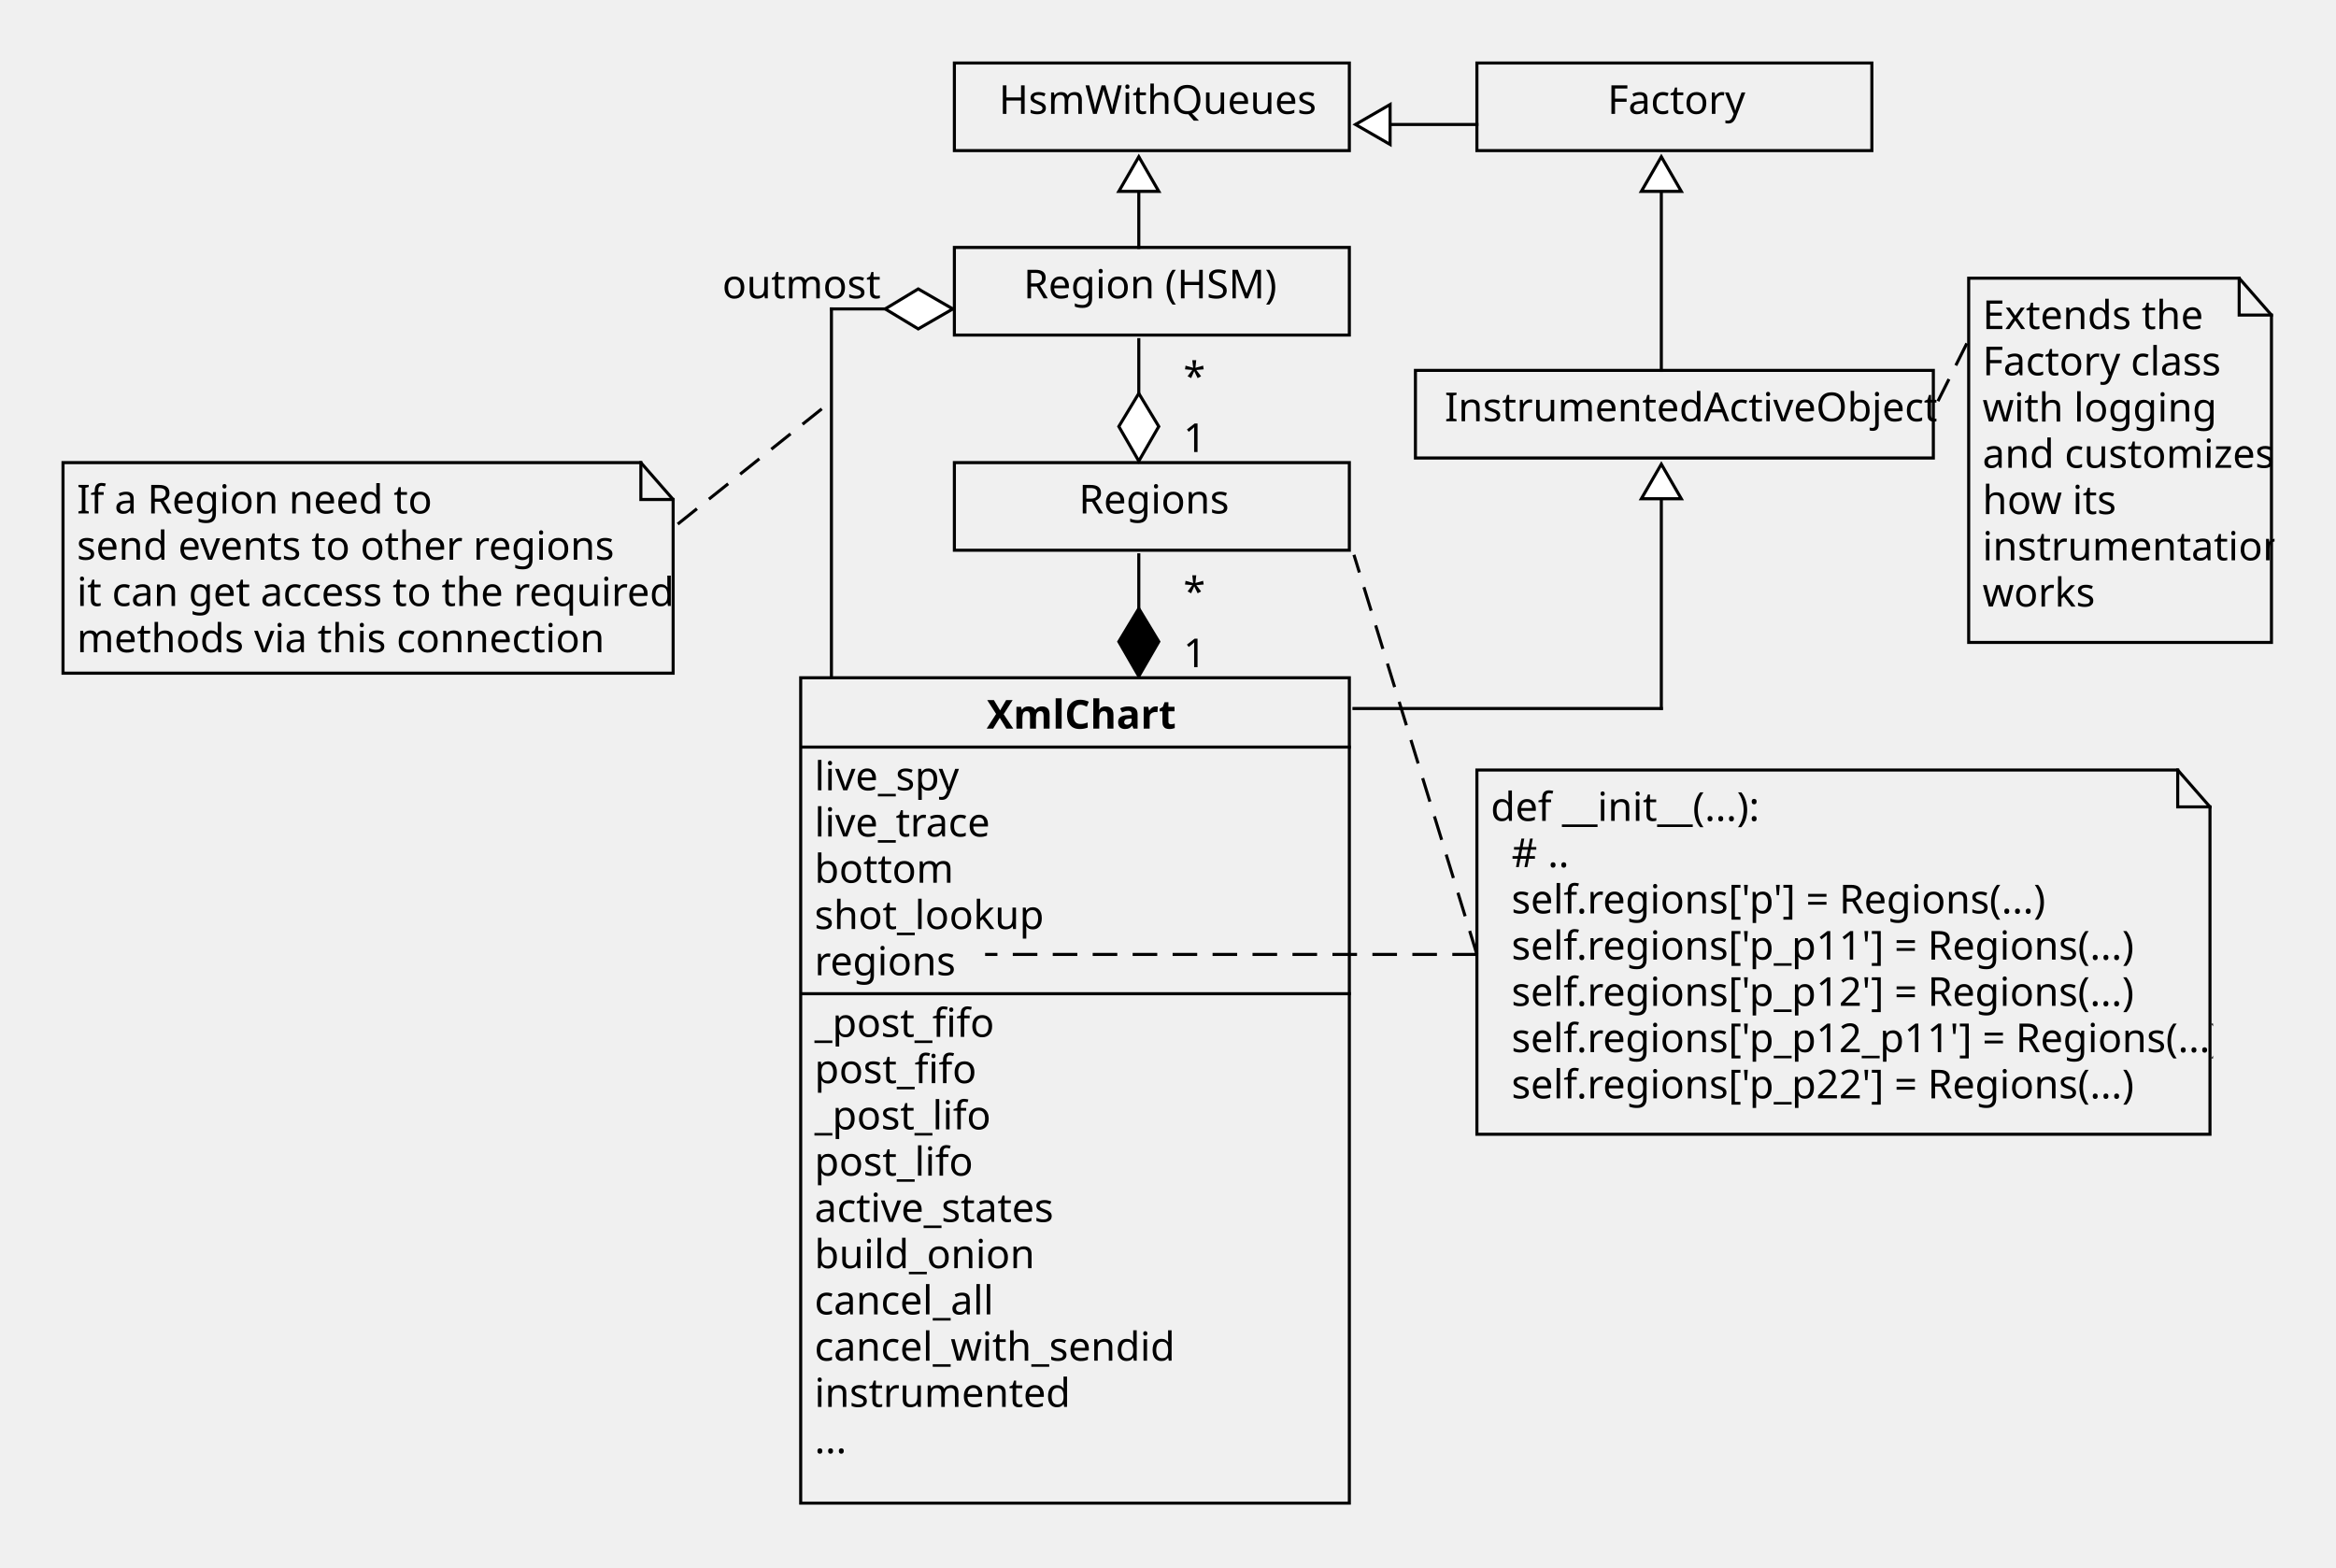
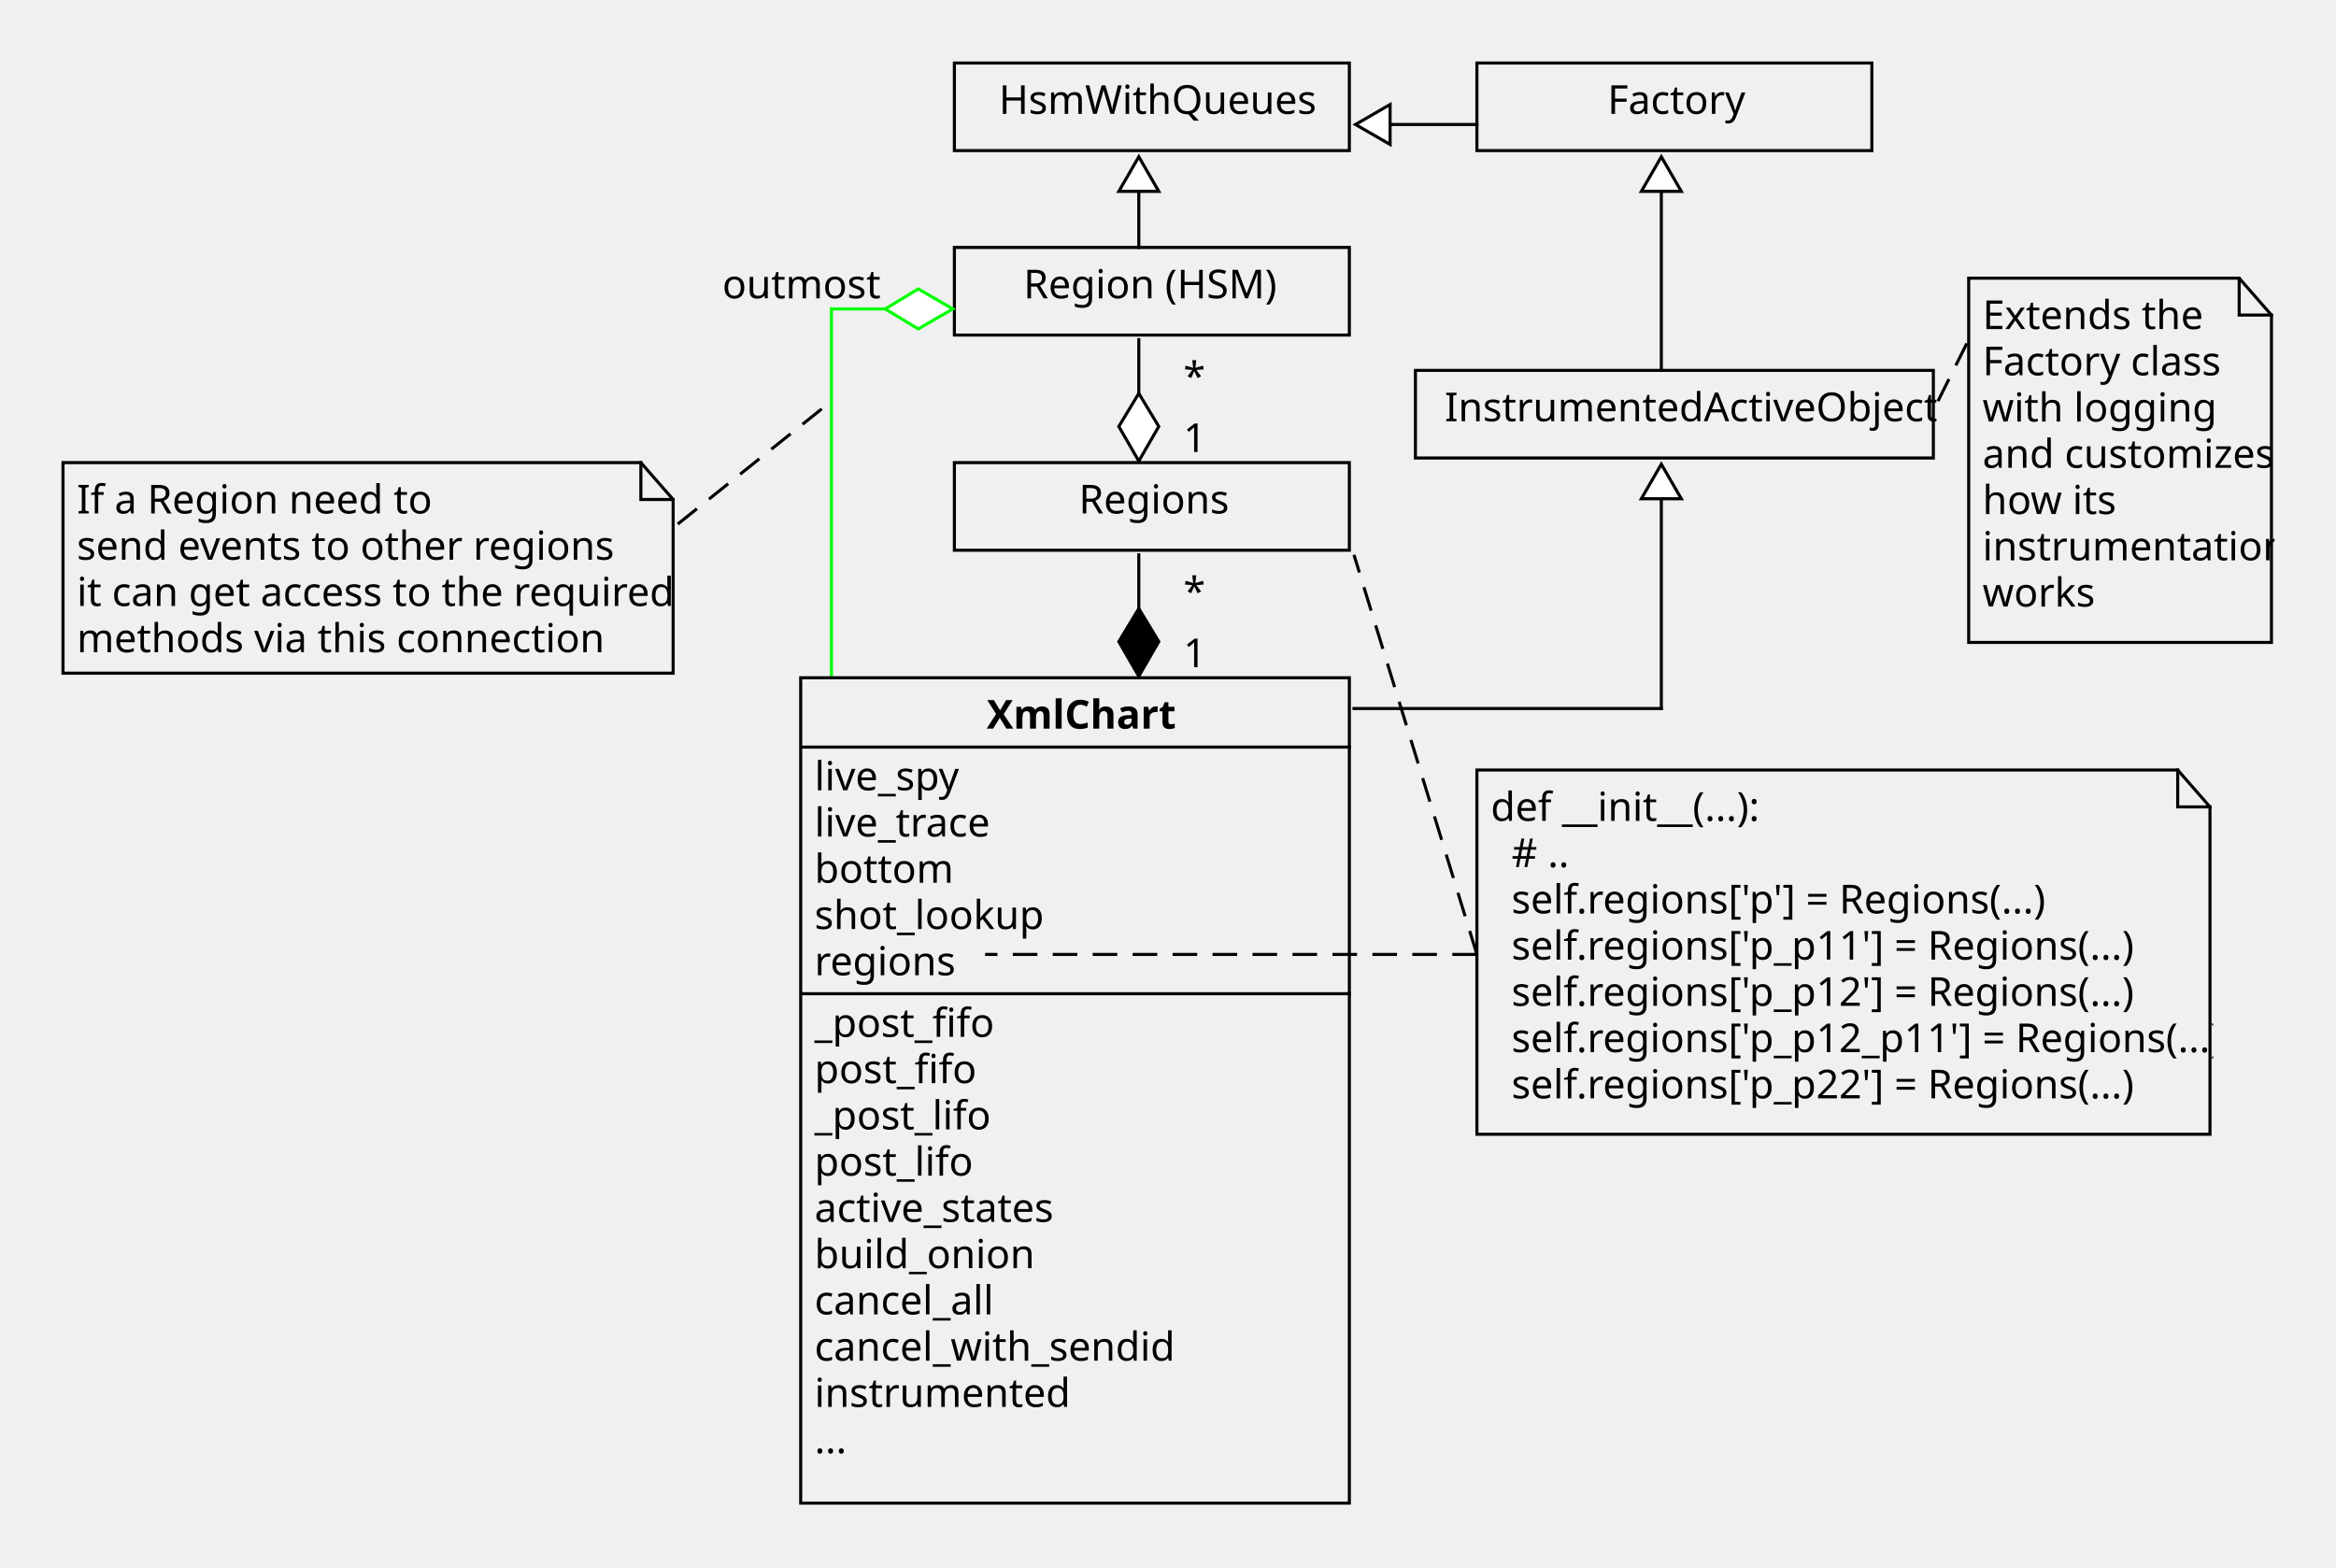
- <svg xmlns="http://www.w3.org/2000/svg" fill-opacity="1" color-rendering="auto" color-interpolation="auto" text-rendering="auto" stroke="black" stroke-linecap="square" width="760" stroke-miterlimit="10" shape-rendering="auto" stroke-opacity="1" fill="black" stroke-dasharray="none" font-weight="normal" stroke-width="1" viewBox="180 100 760 510" height="510" font-family="'Dialog'" font-style="normal" stroke-linejoin="miter" font-size="12px" stroke-dashoffset="0" image-rendering="auto">
+ <svg xmlns="http://www.w3.org/2000/svg" fill-opacity="1" color-rendering="auto" color-interpolation="auto" text-rendering="auto" stroke="black" stroke-linecap="square" width="760" stroke-miterlimit="10" shape-rendering="auto" stroke-opacity="1" fill="black" stroke-dasharray="none" font-weight="normal" stroke-width="1" viewBox="190 100 760 510" height="510" font-family="'Dialog'" font-style="normal" stroke-linejoin="miter" font-size="12px" stroke-dashoffset="0" image-rendering="auto">
  <defs id="genericDefs" />
  <g>
    <defs id="defs1">
      <clipPath clipPathUnits="userSpaceOnUse" id="clipPath1">
        <path d="M0 0 L2147483647 0 L2147483647 2147483647 L0 2147483647 L0 0 Z" />
      </clipPath>
      <clipPath clipPathUnits="userSpaceOnUse" id="clipPath2">
        <path d="M0 0 L0 30 L170 30 L170 0 Z" />
      </clipPath>
      <clipPath clipPathUnits="userSpaceOnUse" id="clipPath3">
        <path d="M0 0 L0 30 L130 30 L130 0 Z" />
      </clipPath>
      <clipPath clipPathUnits="userSpaceOnUse" id="clipPath4">
        <path d="M0 0 L0 150 L70 150 L70 0 Z" />
      </clipPath>
      <clipPath clipPathUnits="userSpaceOnUse" id="clipPath5">
        <path d="M0 0 L0 270 L180 270 L180 0 Z" />
      </clipPath>
      <clipPath clipPathUnits="userSpaceOnUse" id="clipPath6">
        <path d="M0 0 L0 70 L30 70 L30 0 Z" />
      </clipPath>
      <clipPath clipPathUnits="userSpaceOnUse" id="clipPath7">
        <path d="M0 0 L0 30 L70 30 L70 0 Z" />
      </clipPath>
      <clipPath clipPathUnits="userSpaceOnUse" id="clipPath8">
        <path d="M0 0 L0 160 L70 160 L70 0 Z" />
      </clipPath>
      <clipPath clipPathUnits="userSpaceOnUse" id="clipPath9">
        <path d="M0 0 L0 30 L190 30 L190 0 Z" />
      </clipPath>
      <clipPath clipPathUnits="userSpaceOnUse" id="clipPath10">
        <path d="M0 0 L0 120 L240 120 L240 0 Z" />
      </clipPath>
      <clipPath clipPathUnits="userSpaceOnUse" id="clipPath11">
        <path d="M0 0 L0 50 L40 50 L40 0 Z" />
      </clipPath>
      <clipPath clipPathUnits="userSpaceOnUse" id="clipPath12">
        <path d="M0 0 L0 120 L100 120 L100 0 Z" />
      </clipPath>
      <clipPath clipPathUnits="userSpaceOnUse" id="clipPath13">
        <path d="M0 0 L0 70 L80 70 L80 0 Z" />
      </clipPath>
      <clipPath clipPathUnits="userSpaceOnUse" id="clipPath14">
        <path d="M0 0 L0 70 L200 70 L200 0 Z" />
      </clipPath>
      <clipPath clipPathUnits="userSpaceOnUse" id="clipPath15">
        <path d="M0 0 L0 110 L130 110 L130 0 Z" />
      </clipPath>
      <clipPath clipPathUnits="userSpaceOnUse" id="clipPath16">
        <path d="M0 0 L0 100 L30 100 L30 0 Z" />
      </clipPath>
      <clipPath clipPathUnits="userSpaceOnUse" id="clipPath17">
        <path d="M0 0 L0 40 L30 40 L30 0 Z" />
      </clipPath>
      <clipPath clipPathUnits="userSpaceOnUse" id="clipPath18">
        <path d="M0 0 L0 60 L30 60 L30 0 Z" />
      </clipPath>
    </defs>
-     <g fill="rgb(255,255,255)" fill-opacity="0" transform="translate(640,220)" stroke-opacity="0" stroke="rgb(255,255,255)">
+     <g fill="rgb(255,255,255)" fill-opacity="0" transform="translate(650,220)" stroke-opacity="0" stroke="rgb(255,255,255)">
      <rect x="0.5" width="168.5" height="28.5" y="0.5" clip-path="url(#clipPath2)" stroke="none" />
    </g>
-     <g transform="translate(640,220)">
+     <g transform="translate(650,220)">
      <rect fill="none" x="0.5" width="168.5" height="28.5" y="0.5" clip-path="url(#clipPath2)" />
      <text x="10" font-size="13px" y="17.047" clip-path="url(#clipPath2)" font-family="sans-serif" stroke="none" xml:space="preserve">InstrumentedActiveObject</text>
    </g>
-     <g fill="rgb(255,255,255)" fill-opacity="0" transform="translate(660,120)" stroke-opacity="0" stroke="rgb(255,255,255)">
-       <rect x="0.5" width="128.5" height="28.5" y="0.5" clip-path="url(#clipPath3)" stroke="none" />
-     </g>
-     <g transform="translate(660,120)">
+     <g fill="rgb(255,255,255)" fill-opacity="0" transform="translate(670,120)" stroke-opacity="0" stroke="rgb(255,255,255)">
+       <rect x="0.5" width="128.5" height="28.5" y="0.5" clip-path="url(#clipPath3)" stroke="none" />
+     </g>
+     <g transform="translate(670,120)">
      <rect fill="none" x="0.5" width="128.5" height="28.5" y="0.5" clip-path="url(#clipPath3)" />
      <text x="43" font-size="13px" y="17.047" clip-path="url(#clipPath3)" font-family="sans-serif" stroke="none" xml:space="preserve">Factory</text>
    </g>
-     <g fill="rgb(255,255,255)" fill-opacity="0" transform="translate(490,250)" stroke-opacity="0" stroke="rgb(255,255,255)">
-       <rect x="0.5" width="128.5" height="28.5" y="0.5" clip-path="url(#clipPath3)" stroke="none" />
-     </g>
-     <g transform="translate(490,250)">
+     <g fill="rgb(255,255,255)" fill-opacity="0" transform="translate(500,250)" stroke-opacity="0" stroke="rgb(255,255,255)">
+       <rect x="0.5" width="128.5" height="28.5" y="0.5" clip-path="url(#clipPath3)" stroke="none" />
+     </g>
+     <g transform="translate(500,250)">
      <rect fill="none" x="0.5" width="128.5" height="28.5" y="0.5" clip-path="url(#clipPath3)" />
      <text x="41" font-size="13px" y="17.047" clip-path="url(#clipPath3)" font-family="sans-serif" stroke="none" xml:space="preserve">Regions</text>
    </g>
-     <g fill="rgb(255,255,255)" fill-opacity="0" transform="translate(490,120)" stroke-opacity="0" stroke="rgb(255,255,255)">
-       <rect x="0.5" width="128.5" height="28.5" y="0.5" clip-path="url(#clipPath3)" stroke="none" />
-     </g>
-     <g transform="translate(490,120)">
+     <g fill="rgb(255,255,255)" fill-opacity="0" transform="translate(500,120)" stroke-opacity="0" stroke="rgb(255,255,255)">
+       <rect x="0.5" width="128.5" height="28.5" y="0.5" clip-path="url(#clipPath3)" stroke="none" />
+     </g>
+     <g transform="translate(500,120)">
      <rect fill="none" x="0.5" width="128.5" height="28.5" y="0.5" clip-path="url(#clipPath3)" />
      <text x="15" font-size="13px" y="17.047" clip-path="url(#clipPath3)" font-family="sans-serif" stroke="none" xml:space="preserve">HsmWithQueues</text>
    </g>
-     <g fill="rgb(255,255,255)" fill-opacity="0" transform="translate(490,180)" stroke-opacity="0" stroke="rgb(255,255,255)">
-       <rect x="0.5" width="128.5" height="28.5" y="0.5" clip-path="url(#clipPath3)" stroke="none" />
-     </g>
-     <g transform="translate(490,180)">
+     <g fill="rgb(255,255,255)" fill-opacity="0" transform="translate(500,180)" stroke-opacity="0" stroke="rgb(255,255,255)">
+       <rect x="0.5" width="128.5" height="28.5" y="0.5" clip-path="url(#clipPath3)" stroke="none" />
+     </g>
+     <g transform="translate(500,180)">
      <rect fill="none" x="0.5" width="128.5" height="28.5" y="0.5" clip-path="url(#clipPath3)" />
      <text x="23" font-size="13px" y="17.047" clip-path="url(#clipPath3)" font-family="sans-serif" stroke="none" xml:space="preserve">Region (HSM)</text>
    </g>
-     <g transform="translate(440,190)">
+     <g fill="lime" transform="translate(450,190)" stroke="lime">
      <path fill="none" d="M49.5 10.5 L10.5 10.5" clip-path="url(#clipPath4)" />
      <path fill="none" d="M10.5 10.5 L10.5 130.5" clip-path="url(#clipPath4)" />
      <path fill="white" d="M38.742 4 L50 10.5 L38.742 17 L27.983 10.5 Z" clip-path="url(#clipPath4)" stroke="none" />
      <path fill="none" d="M38.742 4 L50 10.5 L38.742 17 L27.983 10.5 Z" clip-path="url(#clipPath4)" />
    </g>
-     <g fill="rgb(255,255,255)" fill-opacity="0" transform="translate(440,320)" stroke-opacity="0" stroke="rgb(255,255,255)">
+     <g fill="rgb(255,255,255)" fill-opacity="0" transform="translate(450,320)" stroke-opacity="0" stroke="rgb(255,255,255)">
      <rect x="0.5" width="178.5" height="268.5" y="0.5" clip-path="url(#clipPath5)" stroke="none" />
    </g>
-     <g transform="translate(440,320)">
+     <g transform="translate(450,320)">
      <rect fill="none" x="0.5" width="178.5" height="268.5" y="0.5" clip-path="url(#clipPath5)" />
      <text x="61" font-size="13px" y="17.047" clip-path="url(#clipPath5)" font-family="sans-serif" stroke="none" font-weight="bold" xml:space="preserve">XmlChart</text>
      <path fill="none" d="M1 23.047 L179 23.047" clip-path="url(#clipPath5)" />
      <text x="5" font-size="13px" y="37.094" clip-path="url(#clipPath5)" font-family="sans-serif" stroke="none" xml:space="preserve">live_spy</text>
      <text x="5" font-size="13px" y="52.141" clip-path="url(#clipPath5)" font-family="sans-serif" stroke="none" xml:space="preserve">live_trace</text>
      <text x="5" font-size="13px" y="67.188" clip-path="url(#clipPath5)" font-family="sans-serif" stroke="none" xml:space="preserve">bottom</text>
      <text x="5" font-size="13px" y="82.234" clip-path="url(#clipPath5)" font-family="sans-serif" stroke="none" xml:space="preserve">shot_lookup</text>
      <text x="5" font-size="13px" y="97.281" clip-path="url(#clipPath5)" font-family="sans-serif" stroke="none" xml:space="preserve">regions</text>
      <path fill="none" d="M1 103.281 L179 103.281" clip-path="url(#clipPath5)" />
      <text x="5" font-size="13px" y="117.328" clip-path="url(#clipPath5)" font-family="sans-serif" stroke="none" xml:space="preserve">_post_fifo</text>
      <text x="5" font-size="13px" y="132.375" clip-path="url(#clipPath5)" font-family="sans-serif" stroke="none" xml:space="preserve">post_fifo</text>
      <text x="5" font-size="13px" y="147.422" clip-path="url(#clipPath5)" font-family="sans-serif" stroke="none" xml:space="preserve">_post_lifo</text>
      <text x="5" font-size="13px" y="162.469" clip-path="url(#clipPath5)" font-family="sans-serif" stroke="none" xml:space="preserve">post_lifo</text>
      <text x="5" font-size="13px" y="177.516" clip-path="url(#clipPath5)" font-family="sans-serif" stroke="none" xml:space="preserve">active_states</text>
      <text x="5" font-size="13px" y="192.562" clip-path="url(#clipPath5)" font-family="sans-serif" stroke="none" xml:space="preserve">build_onion</text>
      <text x="5" font-size="13px" y="207.609" clip-path="url(#clipPath5)" font-family="sans-serif" stroke="none" xml:space="preserve">cancel_all</text>
      <text x="5" font-size="13px" y="222.656" clip-path="url(#clipPath5)" font-family="sans-serif" stroke="none" xml:space="preserve">cancel_with_sendid</text>
      <text x="5" font-size="13px" y="237.703" clip-path="url(#clipPath5)" font-family="sans-serif" stroke="none" xml:space="preserve">instrumented</text>
      <text x="5" font-size="13px" y="252.75" clip-path="url(#clipPath5)" font-family="sans-serif" stroke="none" xml:space="preserve">...</text>
    </g>
-     <g transform="translate(540,270)">
+     <g transform="translate(550,270)">
      <path fill="none" d="M10.5 49.5 L10.5 10.5" clip-path="url(#clipPath6)" />
      <path d="M17 38.742 L10.5 50 L4 38.742 L10.5 27.983 Z" clip-path="url(#clipPath6)" stroke="none" />
      <path fill="none" d="M17 38.742 L10.5 50 L4 38.742 L10.5 27.983 Z" clip-path="url(#clipPath6)" />
    </g>
-     <g transform="translate(540,200)">
+     <g transform="translate(550,200)">
      <path fill="none" d="M10.5 49.5 L10.5 10.5" clip-path="url(#clipPath6)" />
      <path fill="white" d="M17 38.742 L10.5 50 L4 38.742 L10.5 27.983 Z" clip-path="url(#clipPath6)" stroke="none" />
      <path fill="none" d="M17 38.742 L10.5 50 L4 38.742 L10.5 27.983 Z" clip-path="url(#clipPath6)" />
    </g>
-     <g font-family="sans-serif" font-size="13px" transform="translate(410,180)">
+     <g font-family="sans-serif" font-size="13px" transform="translate(420,180)">
      <text x="5" xml:space="preserve" y="17.047" clip-path="url(#clipPath7)" stroke="none">outmost</text>
    </g>
-     <g stroke-dasharray="8,5" stroke-miterlimit="5" transform="translate(610,270)" stroke-linecap="butt">
+     <g stroke-dasharray="8,5" stroke-miterlimit="5" transform="translate(620,270)" stroke-linecap="butt">
      <path fill="none" d="M50.5 140.5 L10.5 10.5" clip-path="url(#clipPath8)" />
    </g>
-     <g stroke-dasharray="8,5" stroke-miterlimit="5" transform="translate(490,400)" stroke-linecap="butt">
+     <g stroke-dasharray="8,5" stroke-miterlimit="5" transform="translate(500,400)" stroke-linecap="butt">
      <path fill="none" d="M170.5 10.5 L10.5 10.5" clip-path="url(#clipPath9)" />
    </g>
-     <g fill="rgb(255,255,255)" fill-opacity="0" transform="translate(660,350)" stroke-opacity="0" stroke="rgb(255,255,255)">
+     <g fill="rgb(255,255,255)" fill-opacity="0" transform="translate(670,350)" stroke-opacity="0" stroke="rgb(255,255,255)">
      <path d="M0.5 0.5 L228.5 0.5 L239 12.5 L239 119 L0.5 119 Z" stroke="none" clip-path="url(#clipPath10)" />
    </g>
-     <g transform="translate(660,350)">
+     <g transform="translate(670,350)">
      <path fill="none" d="M0.5 0.5 L228.5 0.5 L239 12.5 L239 119 L0.5 119 Z" clip-path="url(#clipPath10)" />
      <path fill="none" d="M228.5 0.5 L228.5 12.5 L239 12.5" clip-path="url(#clipPath10)" />
      <text x="5" font-size="13px" y="17.047" clip-path="url(#clipPath10)" font-family="sans-serif" stroke="none" xml:space="preserve">def __init__(...):</text>
      <text x="5" font-size="13px" y="32.094" clip-path="url(#clipPath10)" font-family="sans-serif" stroke="none" xml:space="preserve">  # ..</text>
      <text x="5" font-size="13px" y="47.141" clip-path="url(#clipPath10)" font-family="sans-serif" stroke="none" xml:space="preserve">  self.regions['p'] = Regions(...)</text>
      <text x="5" font-size="13px" y="62.188" clip-path="url(#clipPath10)" font-family="sans-serif" stroke="none" xml:space="preserve">  self.regions['p_p11'] = Regions(...)</text>
      <text x="5" font-size="13px" y="77.234" clip-path="url(#clipPath10)" font-family="sans-serif" stroke="none" xml:space="preserve">  self.regions['p_p12'] = Regions(...)</text>
      <text x="5" font-size="13px" y="92.281" clip-path="url(#clipPath10)" font-family="sans-serif" stroke="none" xml:space="preserve">  self.regions['p_p12_p11'] = Regions(...)</text>
      <text x="5" font-size="13px" y="107.328" clip-path="url(#clipPath10)" font-family="sans-serif" stroke="none" xml:space="preserve">  self.regions['p_p22'] = Regions(...)</text>
    </g>
-     <g stroke-dasharray="8,5" stroke-miterlimit="5" transform="translate(800,200)" stroke-linecap="butt">
+     <g stroke-dasharray="8,5" stroke-miterlimit="5" transform="translate(810,200)" stroke-linecap="butt">
      <path fill="none" d="M10.5 30.5 L20.5 10.5" clip-path="url(#clipPath11)" />
    </g>
-     <g fill="rgb(255,255,255)" fill-opacity="0" transform="translate(820,190)" stroke-opacity="0" stroke="rgb(255,255,255)">
+     <g fill="rgb(255,255,255)" fill-opacity="0" transform="translate(830,190)" stroke-opacity="0" stroke="rgb(255,255,255)">
      <path d="M0.5 0.5 L88.5 0.5 L99 12.5 L99 119 L0.5 119 Z" stroke="none" clip-path="url(#clipPath12)" />
    </g>
-     <g transform="translate(820,190)">
+     <g transform="translate(830,190)">
      <path fill="none" d="M0.5 0.5 L88.5 0.5 L99 12.5 L99 119 L0.5 119 Z" clip-path="url(#clipPath12)" />
      <path fill="none" d="M88.5 0.5 L88.5 12.5 L99 12.5" clip-path="url(#clipPath12)" />
      <text x="5" font-size="13px" y="17.047" clip-path="url(#clipPath12)" font-family="sans-serif" stroke="none" xml:space="preserve">Extends the</text>
      <text x="5" font-size="13px" y="32.094" clip-path="url(#clipPath12)" font-family="sans-serif" stroke="none" xml:space="preserve">Factory class </text>
      <text x="5" font-size="13px" y="47.141" clip-path="url(#clipPath12)" font-family="sans-serif" stroke="none" xml:space="preserve">with logging</text>
      <text x="5" font-size="13px" y="62.188" clip-path="url(#clipPath12)" font-family="sans-serif" stroke="none" xml:space="preserve">and customizes</text>
      <text x="5" font-size="13px" y="77.234" clip-path="url(#clipPath12)" font-family="sans-serif" stroke="none" xml:space="preserve">how its</text>
      <text x="5" font-size="13px" y="92.281" clip-path="url(#clipPath12)" font-family="sans-serif" stroke="none" xml:space="preserve">instrumentation</text>
      <text x="5" font-size="13px" y="107.328" clip-path="url(#clipPath12)" font-family="sans-serif" stroke="none" xml:space="preserve">works</text>
    </g>
-     <g stroke-dasharray="8,5" stroke-miterlimit="5" transform="translate(390,220)" stroke-linecap="butt">
+     <g stroke-dasharray="8,5" stroke-miterlimit="5" transform="translate(400,220)" stroke-linecap="butt">
      <path fill="none" d="M10.5 50.5 L60.5 10.5" clip-path="url(#clipPath13)" />
    </g>
-     <g fill="rgb(255,255,255)" fill-opacity="0" transform="translate(200,250)" stroke-opacity="0" stroke="rgb(255,255,255)">
+     <g fill="rgb(255,255,255)" fill-opacity="0" transform="translate(210,250)" stroke-opacity="0" stroke="rgb(255,255,255)">
      <path d="M0.5 0.5 L188.5 0.5 L199 12.5 L199 69 L0.5 69 Z" stroke="none" clip-path="url(#clipPath14)" />
    </g>
-     <g transform="translate(200,250)">
+     <g transform="translate(210,250)">
      <path fill="none" d="M0.5 0.5 L188.5 0.5 L199 12.5 L199 69 L0.5 69 Z" clip-path="url(#clipPath14)" />
      <path fill="none" d="M188.5 0.5 L188.5 12.5 L199 12.5" clip-path="url(#clipPath14)" />
      <text x="5" font-size="13px" y="17.047" clip-path="url(#clipPath14)" font-family="sans-serif" stroke="none" xml:space="preserve">If a Region need to</text>
      <text x="5" font-size="13px" y="32.094" clip-path="url(#clipPath14)" font-family="sans-serif" stroke="none" xml:space="preserve">send events to other regions</text>
      <text x="5" font-size="13px" y="47.141" clip-path="url(#clipPath14)" font-family="sans-serif" stroke="none" xml:space="preserve">it can get access to the required</text>
      <text x="5" font-size="13px" y="62.188" clip-path="url(#clipPath14)" font-family="sans-serif" stroke="none" xml:space="preserve">methods via this connection</text>
    </g>
-     <g transform="translate(610,240)">
+     <g transform="translate(620,240)">
      <path fill="none" d="M110.5 11.5 L110.5 90.5" clip-path="url(#clipPath15)" />
      <path fill="none" d="M110.5 90.5 L10.5 90.5" clip-path="url(#clipPath15)" />
      <path fill="white" d="M104 22.258 L110.5 11 L117 22.258 Z" clip-path="url(#clipPath15)" stroke="none" />
      <path fill="none" d="M104 22.258 L110.5 11 L117 22.258 Z" clip-path="url(#clipPath15)" />
    </g>
-     <g transform="translate(710,140)">
+     <g transform="translate(720,140)">
      <path fill="none" d="M10.5 11.5 L10.5 80.5" clip-path="url(#clipPath16)" />
      <path fill="white" d="M4 22.258 L10.5 11 L17 22.258 Z" clip-path="url(#clipPath16)" stroke="none" />
      <path fill="none" d="M4 22.258 L10.5 11 L17 22.258 Z" clip-path="url(#clipPath16)" />
    </g>
-     <g transform="translate(610,130)">
+     <g transform="translate(620,130)">
      <path fill="none" d="M11.5 10.5 L50.5 10.5" clip-path="url(#clipPath7)" />
      <path fill="white" d="M22.258 17 L11 10.5 L22.258 4 Z" clip-path="url(#clipPath7)" stroke="none" />
      <path fill="none" d="M22.258 17 L11 10.5 L22.258 4 Z" clip-path="url(#clipPath7)" />
    </g>
-     <g font-family="sans-serif" font-size="13px" transform="translate(560,230)">
+     <g font-family="sans-serif" font-size="13px" transform="translate(570,230)">
      <text x="5" xml:space="preserve" y="17.047" clip-path="url(#clipPath17)" stroke="none">1</text>
    </g>
-     <g font-family="sans-serif" font-size="13px" transform="translate(560,280)">
+     <g font-family="sans-serif" font-size="13px" transform="translate(570,280)">
      <text x="5" xml:space="preserve" y="17.047" clip-path="url(#clipPath17)" stroke="none">*</text>
    </g>
-     <g font-family="sans-serif" font-size="13px" transform="translate(560,210)">
+     <g font-family="sans-serif" font-size="13px" transform="translate(570,210)">
      <text x="5" xml:space="preserve" y="17.047" clip-path="url(#clipPath17)" stroke="none">*</text>
    </g>
-     <g font-family="sans-serif" font-size="13px" transform="translate(560,300)">
+     <g font-family="sans-serif" font-size="13px" transform="translate(570,300)">
      <text x="5" xml:space="preserve" y="17.047" clip-path="url(#clipPath17)" stroke="none">1</text>
    </g>
-     <g transform="translate(540,140)">
+     <g transform="translate(550,140)">
      <path fill="none" d="M10.5 11.5 L10.5 40.5" clip-path="url(#clipPath18)" />
      <path fill="white" d="M4 22.258 L10.5 11 L17 22.258 Z" clip-path="url(#clipPath18)" stroke="none" />
      <path fill="none" d="M4 22.258 L10.5 11 L17 22.258 Z" clip-path="url(#clipPath18)" />
    </g>
  </g>
</svg>
